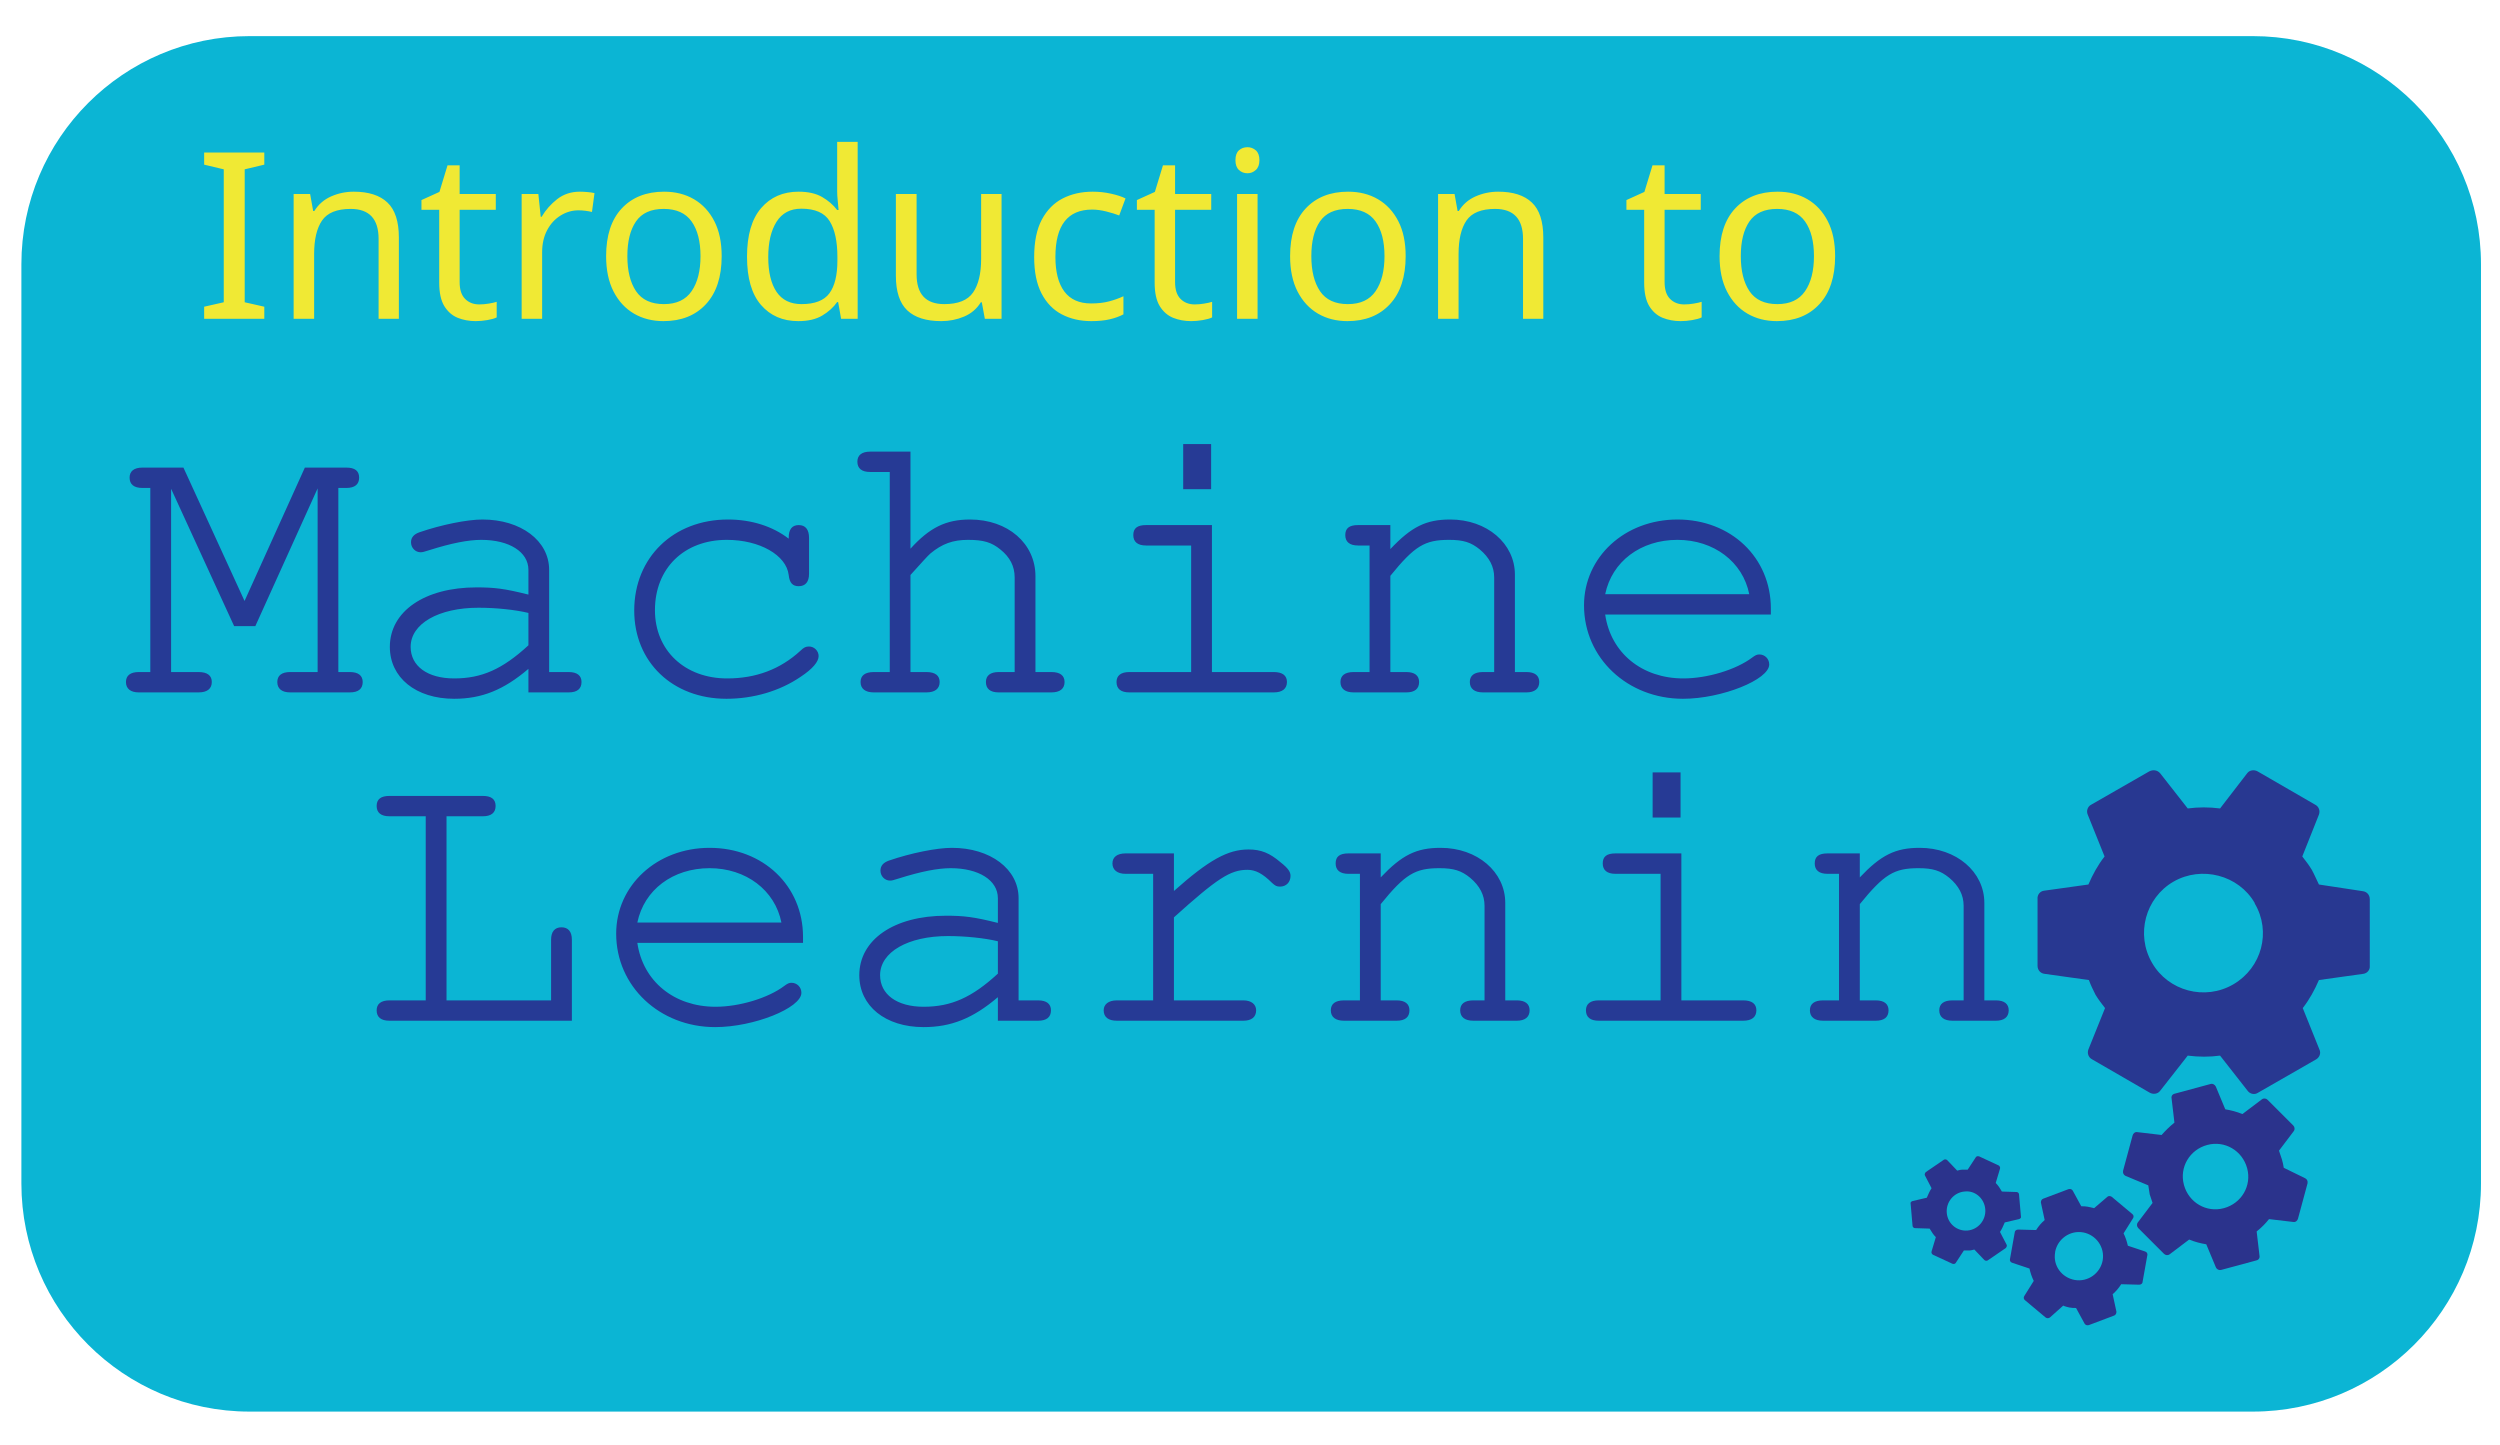
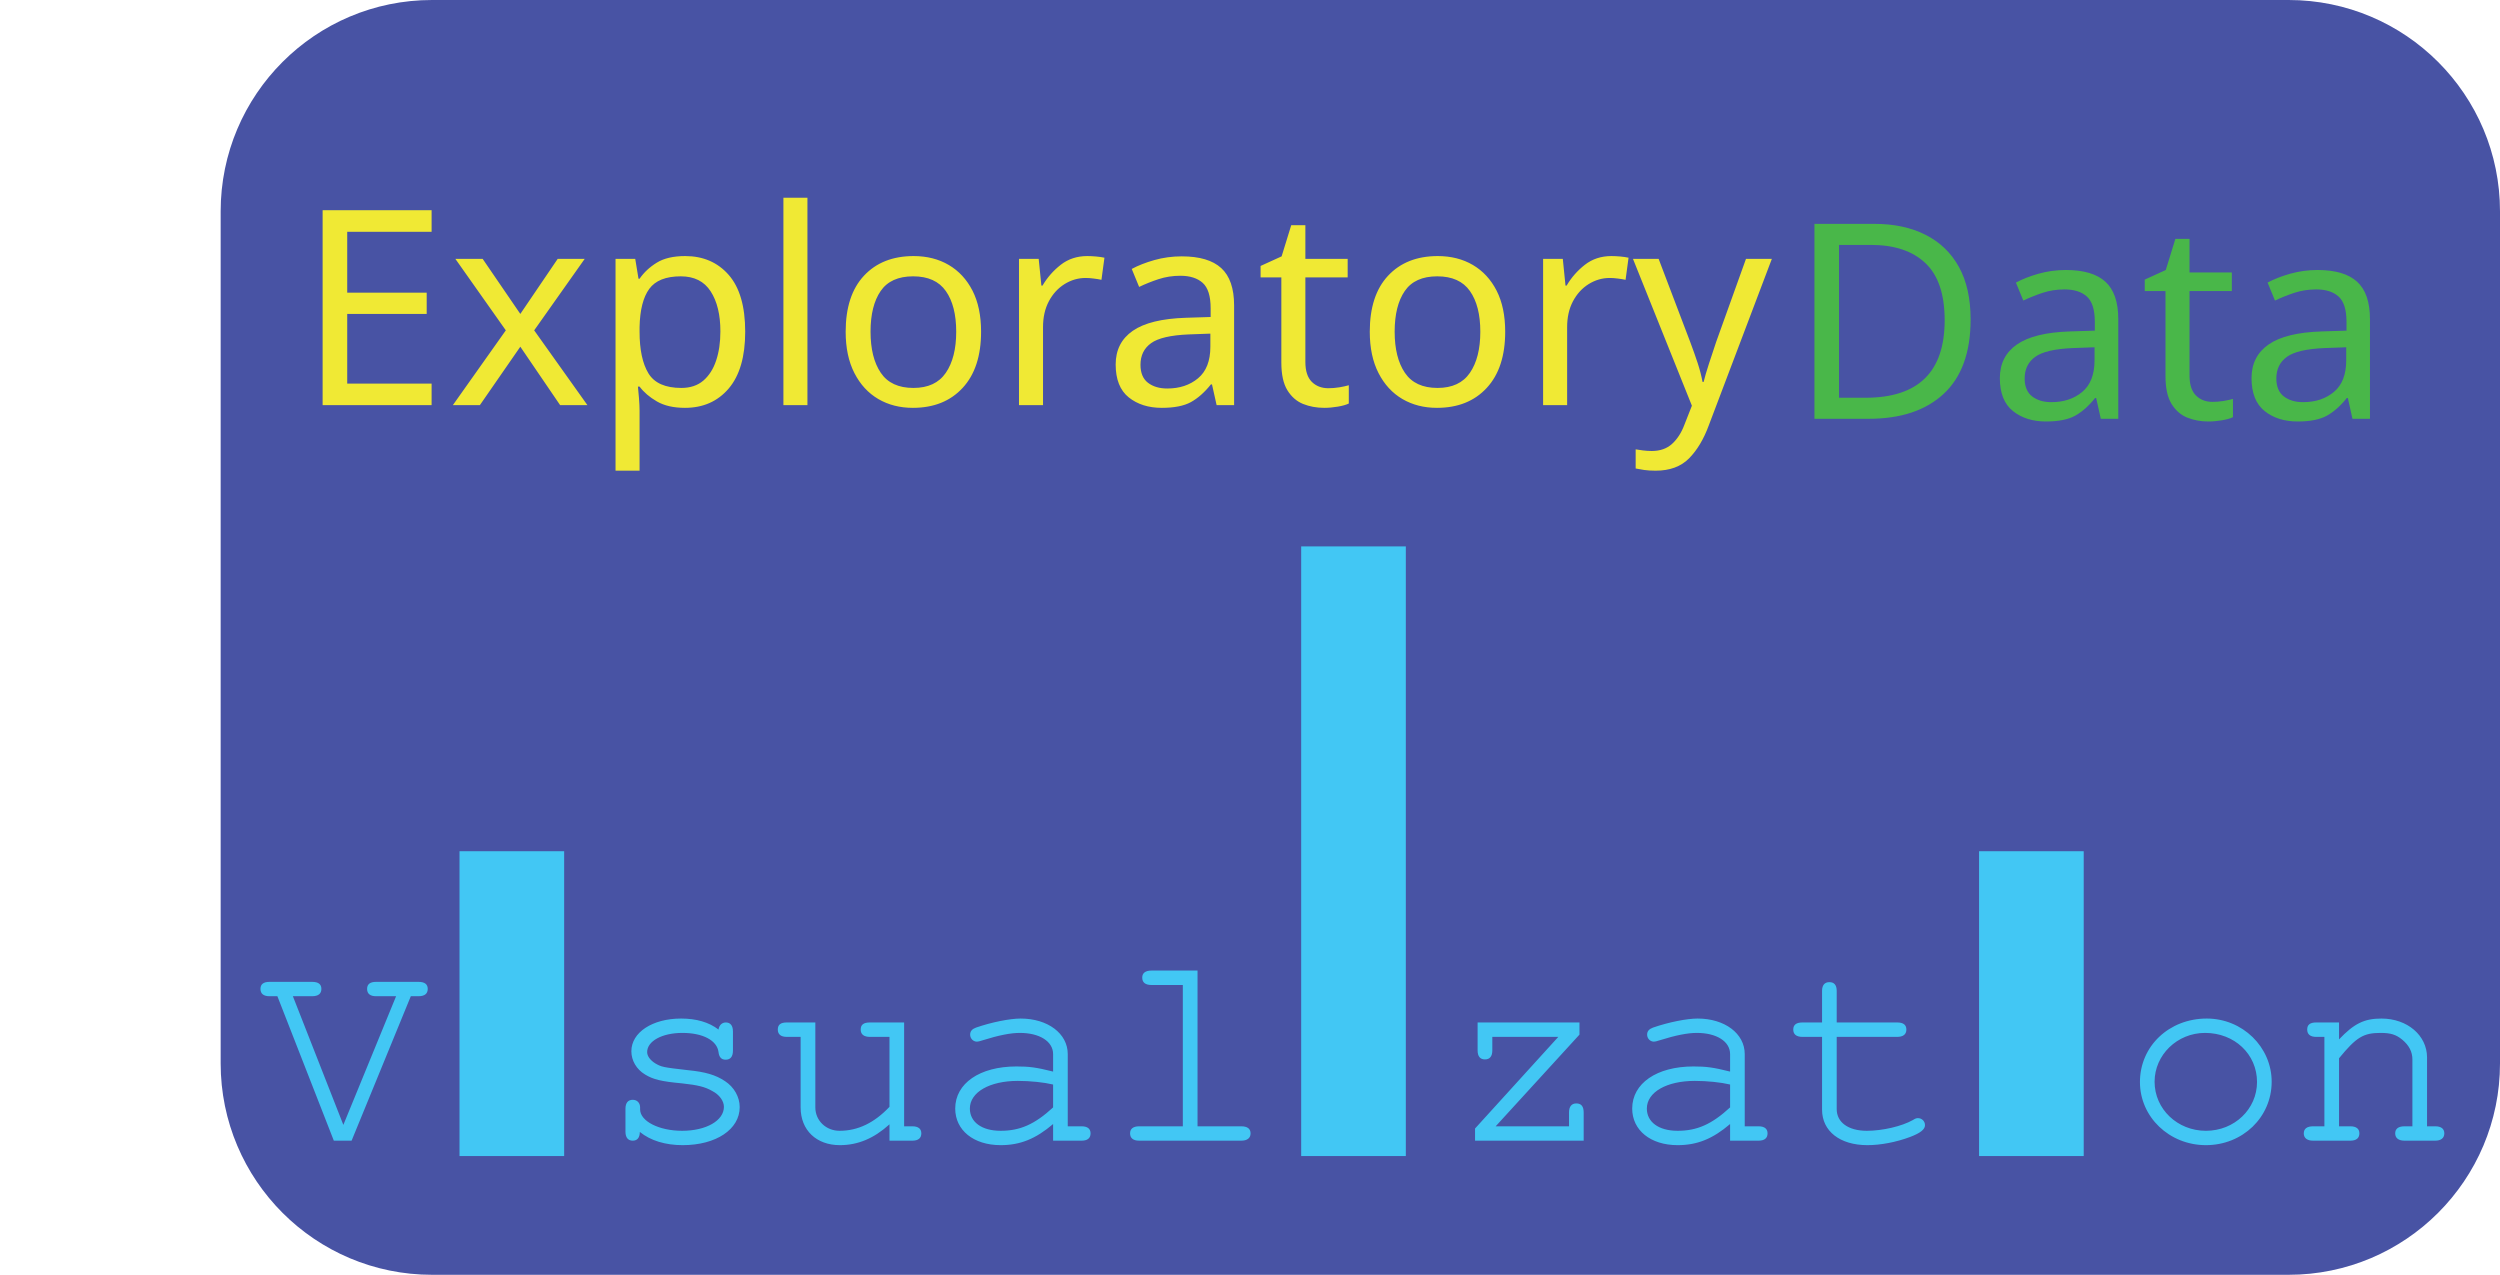
- <svg xmlns="http://www.w3.org/2000/svg" version="1.1" id="Layer_1" x="0px" y="0px" viewBox="0 0 526 304" style="enable-background:new 0 0 526 304;" xml:space="preserve">
-   <style type="text/css">
- 	.st0{fill:#0BB5D4;}
- 	.st1{fill:#F0E934;}
- 	.st2{font-family:'MicrosoftSansSerif';}
- 	.st3{font-size:49px;}
- 	.st4{fill:#263A95;}
- 	.st5{font-family:'Courier';}
- 	.st6{font-size:84px;}
- 	.st7{fill:#283891;}
- 	.st8{fill:#2B338C;}
- </style>
-   <path class="st0" d="M52.5,7.6H474c26.5,0,48,21.5,48,48V249c0,26.5-21.5,48-48,48H52.5c-26.5,0-48-21.5-48-48V55.6  C4.5,29.1,26,7.6,52.5,7.6z" />
-   <text transform="matrix(1 0 0 1 41 67.08)" class="st1 st2 st3">Introduction to</text>
-   <text transform="matrix(1 0 0 1 26 145.68)" class="st4 st5 st6">Machine  </text>
-   <text transform="matrix(1 0 0 1 74.37 214.76)" class="st4 st5 st6">Learnin</text>
-   <path class="st7" d="M487.9,186.1c-0.5-1-0.9-2-1.5-3.1c-0.6-1-1.3-1.9-2-2.8l3.5-8.8c0.3-0.8,0-1.7-0.8-2.1l-12.1-7  c-0.7-0.4-1.7-0.3-2.2,0.4l-5.7,7.4c-2.3-0.3-4.6-0.3-6.8,0l-5.8-7.4c-0.6-0.7-1.5-0.8-2.3-0.4l-12.2,7c-0.8,0.4-1.1,1.4-0.7,2.2  l3.5,8.7c-1.4,1.8-2.5,3.8-3.4,5.9l-9.3,1.3c-0.9,0.1-1.5,0.9-1.4,1.8v14c0,0.9,0.6,1.6,1.5,1.7l9.3,1.3c0.4,1.1,0.9,2.1,1.4,3.1  c0.6,1,1.3,1.9,2,2.8l-3.5,8.7c-0.3,0.8,0,1.7,0.8,2.1l12.1,7c0.7,0.4,1.7,0.3,2.2-0.4l5.8-7.4c2.3,0.3,4.6,0.3,6.8,0l5.8,7.4  c0.5,0.7,1.5,0.9,2.2,0.4l12.2-7c0.7-0.4,1.1-1.3,0.7-2.1l-3.5-8.7c1.4-1.8,2.5-3.8,3.4-5.9l9.3-1.3c0.9-0.1,1.5-0.9,1.4-1.7v-14  c0-0.9-0.6-1.6-1.5-1.7L487.9,186.1z M469.9,207.1c-6,3.5-13.7,1.4-17.1-4.5c-3.5-6-1.4-13.7,4.5-17.1s13.7-1.4,17.1,4.5  c0,0,0,0,0,0.1C477.9,196,475.9,203.6,469.9,207.1L469.9,207.1z" />
-   <path class="st8" d="M480.5,245.7c-0.1-0.6-0.2-1.2-0.4-1.8c-0.2-0.6-0.4-1.2-0.6-1.8l3.1-4.1c0.3-0.4,0.2-0.9-0.1-1.2l-5.4-5.4  c-0.3-0.3-0.8-0.4-1.2-0.1l-4.1,3.1c-1.2-0.5-2.4-0.8-3.6-1l-2-4.8c-0.2-0.4-0.7-0.7-1.2-0.5l-7.4,2c-0.5,0.1-0.8,0.5-0.7,1l0.6,5.1  c-1,0.8-1.9,1.7-2.7,2.6l-5.1-0.6c-0.5-0.1-0.9,0.3-1,0.7l-2,7.4c-0.1,0.5,0.1,0.9,0.5,1.1l4.8,2c0.1,0.6,0.2,1.2,0.3,1.9  c0.2,0.6,0.4,1.2,0.6,1.8l-3.1,4.1c-0.3,0.4-0.2,0.9,0.1,1.2l5.4,5.4c0.3,0.3,0.8,0.4,1.2,0.1l4.1-3.1c1.2,0.5,2.4,0.8,3.6,1l2,4.8  c0.2,0.5,0.7,0.7,1.1,0.6l7.4-2c0.5-0.1,0.8-0.5,0.7-1l-0.6-5.1c1-0.8,1.9-1.7,2.6-2.6l5.1,0.6c0.5,0.1,0.9-0.3,1-0.7l2-7.4  c0.1-0.5-0.1-0.9-0.5-1.1L480.5,245.7z M467.9,254.2c-3.7,1-7.4-1.2-8.4-4.9c-1-3.7,1.2-7.4,4.9-8.4c3.7-1,7.4,1.2,8.4,4.9  C473.8,249.5,471.6,253.2,467.9,254.2L467.9,254.2z" />
-   <path class="st8" d="M440.6,254.2c-0.4-0.1-0.9-0.2-1.3-0.3c-0.5-0.1-0.9-0.1-1.4-0.1l-1.8-3.3c-0.2-0.3-0.5-0.4-0.9-0.3l-5.3,2  c-0.3,0.1-0.5,0.4-0.5,0.8l0.8,3.7c-0.7,0.6-1.3,1.3-1.8,2.1l-3.8-0.1c-0.4,0-0.7,0.3-0.7,0.6l-1,5.6c-0.1,0.3,0.1,0.7,0.5,0.8  l3.6,1.2c0.2,0.9,0.5,1.8,0.9,2.6l-2,3.2c-0.2,0.3-0.1,0.7,0.2,0.9l4.3,3.6c0.3,0.2,0.6,0.2,0.9,0l2.8-2.5c0.4,0.2,0.9,0.3,1.3,0.4  c0.5,0.1,0.9,0.1,1.4,0.1l1.8,3.3c0.2,0.3,0.5,0.4,0.9,0.3l5.3-2c0.3-0.1,0.5-0.4,0.5-0.8l-0.8-3.7c0.7-0.6,1.3-1.3,1.8-2.1l3.8,0.1  c0.3,0,0.7-0.2,0.7-0.6l1-5.6c0.1-0.3-0.1-0.7-0.5-0.8l-3.6-1.2c-0.2-0.9-0.5-1.8-0.9-2.6l2-3.2c0.2-0.3,0.1-0.7-0.2-0.9l-4.3-3.6  c-0.3-0.2-0.7-0.2-0.9,0L440.6,254.2z M442.4,265.2c-0.5,2.7-3.1,4.6-5.9,4.1c-2.7-0.5-4.6-3-4.1-5.8c0,0,0,0,0-0.1  c0.5-2.7,3.1-4.6,5.9-4.1C441,259.8,442.9,262.4,442.4,265.2C442.4,265.2,442.4,265.2,442.4,265.2L442.4,265.2z" />
-   <path class="st8" d="M414,246.1c-0.4,0-0.7,0-1.1,0c-0.4,0-0.7,0.1-1.1,0.2l-2.1-2.2c-0.2-0.2-0.5-0.2-0.7-0.1l-3.8,2.6  c-0.2,0.2-0.3,0.5-0.2,0.7l1.4,2.7c-0.4,0.6-0.7,1.3-1,2l-3,0.7c-0.3,0.1-0.5,0.3-0.4,0.6l0.4,4.6c0,0.3,0.3,0.5,0.5,0.5l3.1,0.1  c0.4,0.7,0.8,1.3,1.3,1.8l-0.9,3c-0.1,0.3,0.1,0.6,0.3,0.7l4.1,1.9c0.3,0.1,0.6,0,0.7-0.2l1.7-2.6c0.4,0,0.7,0,1.1,0  c0.4,0,0.7-0.1,1.1-0.2l2.1,2.2c0.2,0.2,0.5,0.2,0.7,0.1l3.8-2.6c0.2-0.2,0.3-0.5,0.2-0.7l-1.4-2.7c0.4-0.6,0.7-1.3,1-2l3-0.7  c0.3-0.1,0.5-0.3,0.4-0.6l-0.4-4.6c0-0.3-0.3-0.5-0.5-0.5l-3.1-0.1c-0.4-0.7-0.8-1.3-1.3-1.8l0.9-3c0.1-0.3-0.1-0.6-0.3-0.7  l-4.1-1.9c-0.3-0.1-0.6,0-0.7,0.2L414,246.1z M417.7,254.4c0.2,2.3-1.5,4.3-3.7,4.5c-2.2,0.2-4.2-1.4-4.4-3.7c0,0,0,0,0,0  c-0.2-2.3,1.5-4.3,3.7-4.5C415.5,250.4,417.5,252.1,417.7,254.4C417.7,254.3,417.7,254.4,417.7,254.4L417.7,254.4z" />
+ <svg xmlns="http://www.w3.org/2000/svg" id="Layer_1" data-name="Layer 1" viewBox="0 0 549.5 280.2">
+   <defs>
+     <style>.cls-1{fill:#4853a4;}.cls-2,.cls-3{font-size:60px;font-family:MicrosoftSansSerif, Microsoft Sans Serif;}.cls-2{fill:#f0e934;}.cls-3{fill:#49b749;}.cls-4{font-size:62px;font-family:Courier;}.cls-4,.cls-5{fill:#42c7f4;}</style>
+   </defs>
+   <rect class="cls-1" x="48.5" width="501" height="280.2" rx="46.47" />
+   <text class="cls-2" transform="translate(65.1 89.05)">Exploratory</text>
+   <text class="cls-3" transform="translate(393 92.05)">Data</text>
+   <text class="cls-4" transform="translate(57 250.72)">V sual zat on</text>
+   <rect class="cls-5" x="101" y="187.1" width="23" height="67" />
+   <rect class="cls-5" x="286" y="120.1" width="23" height="134" />
+   <rect class="cls-5" x="435" y="187.1" width="23" height="67" />
</svg>
